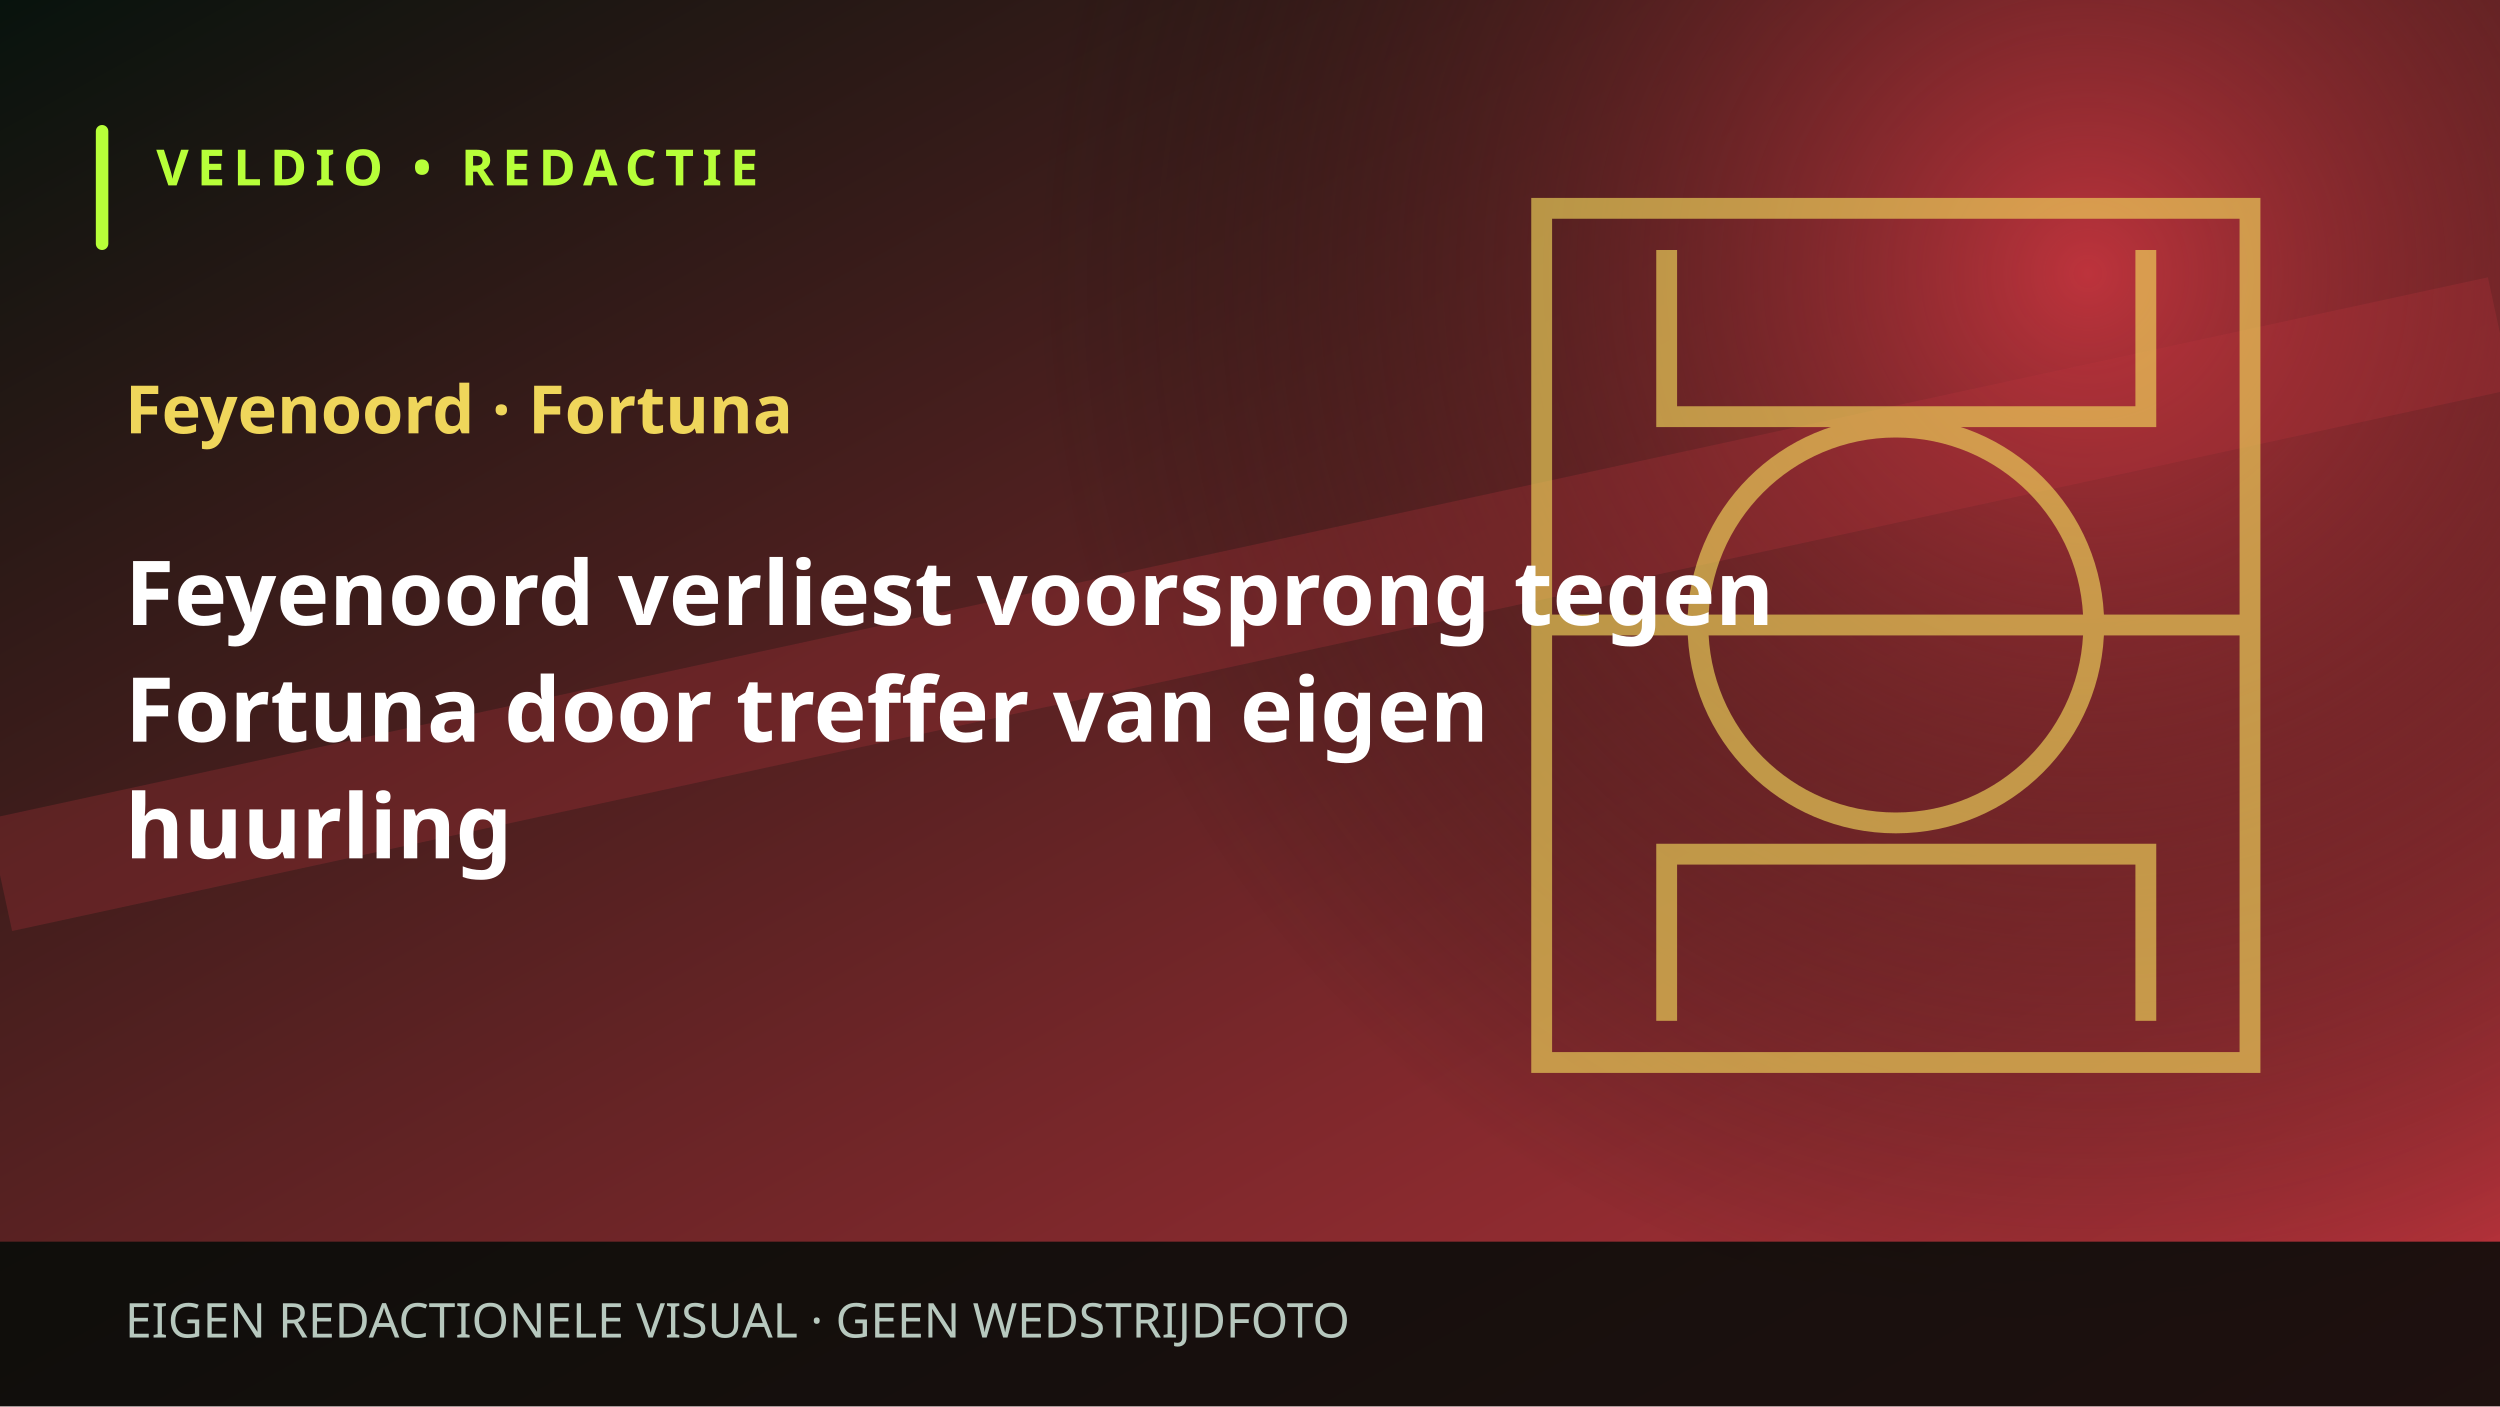
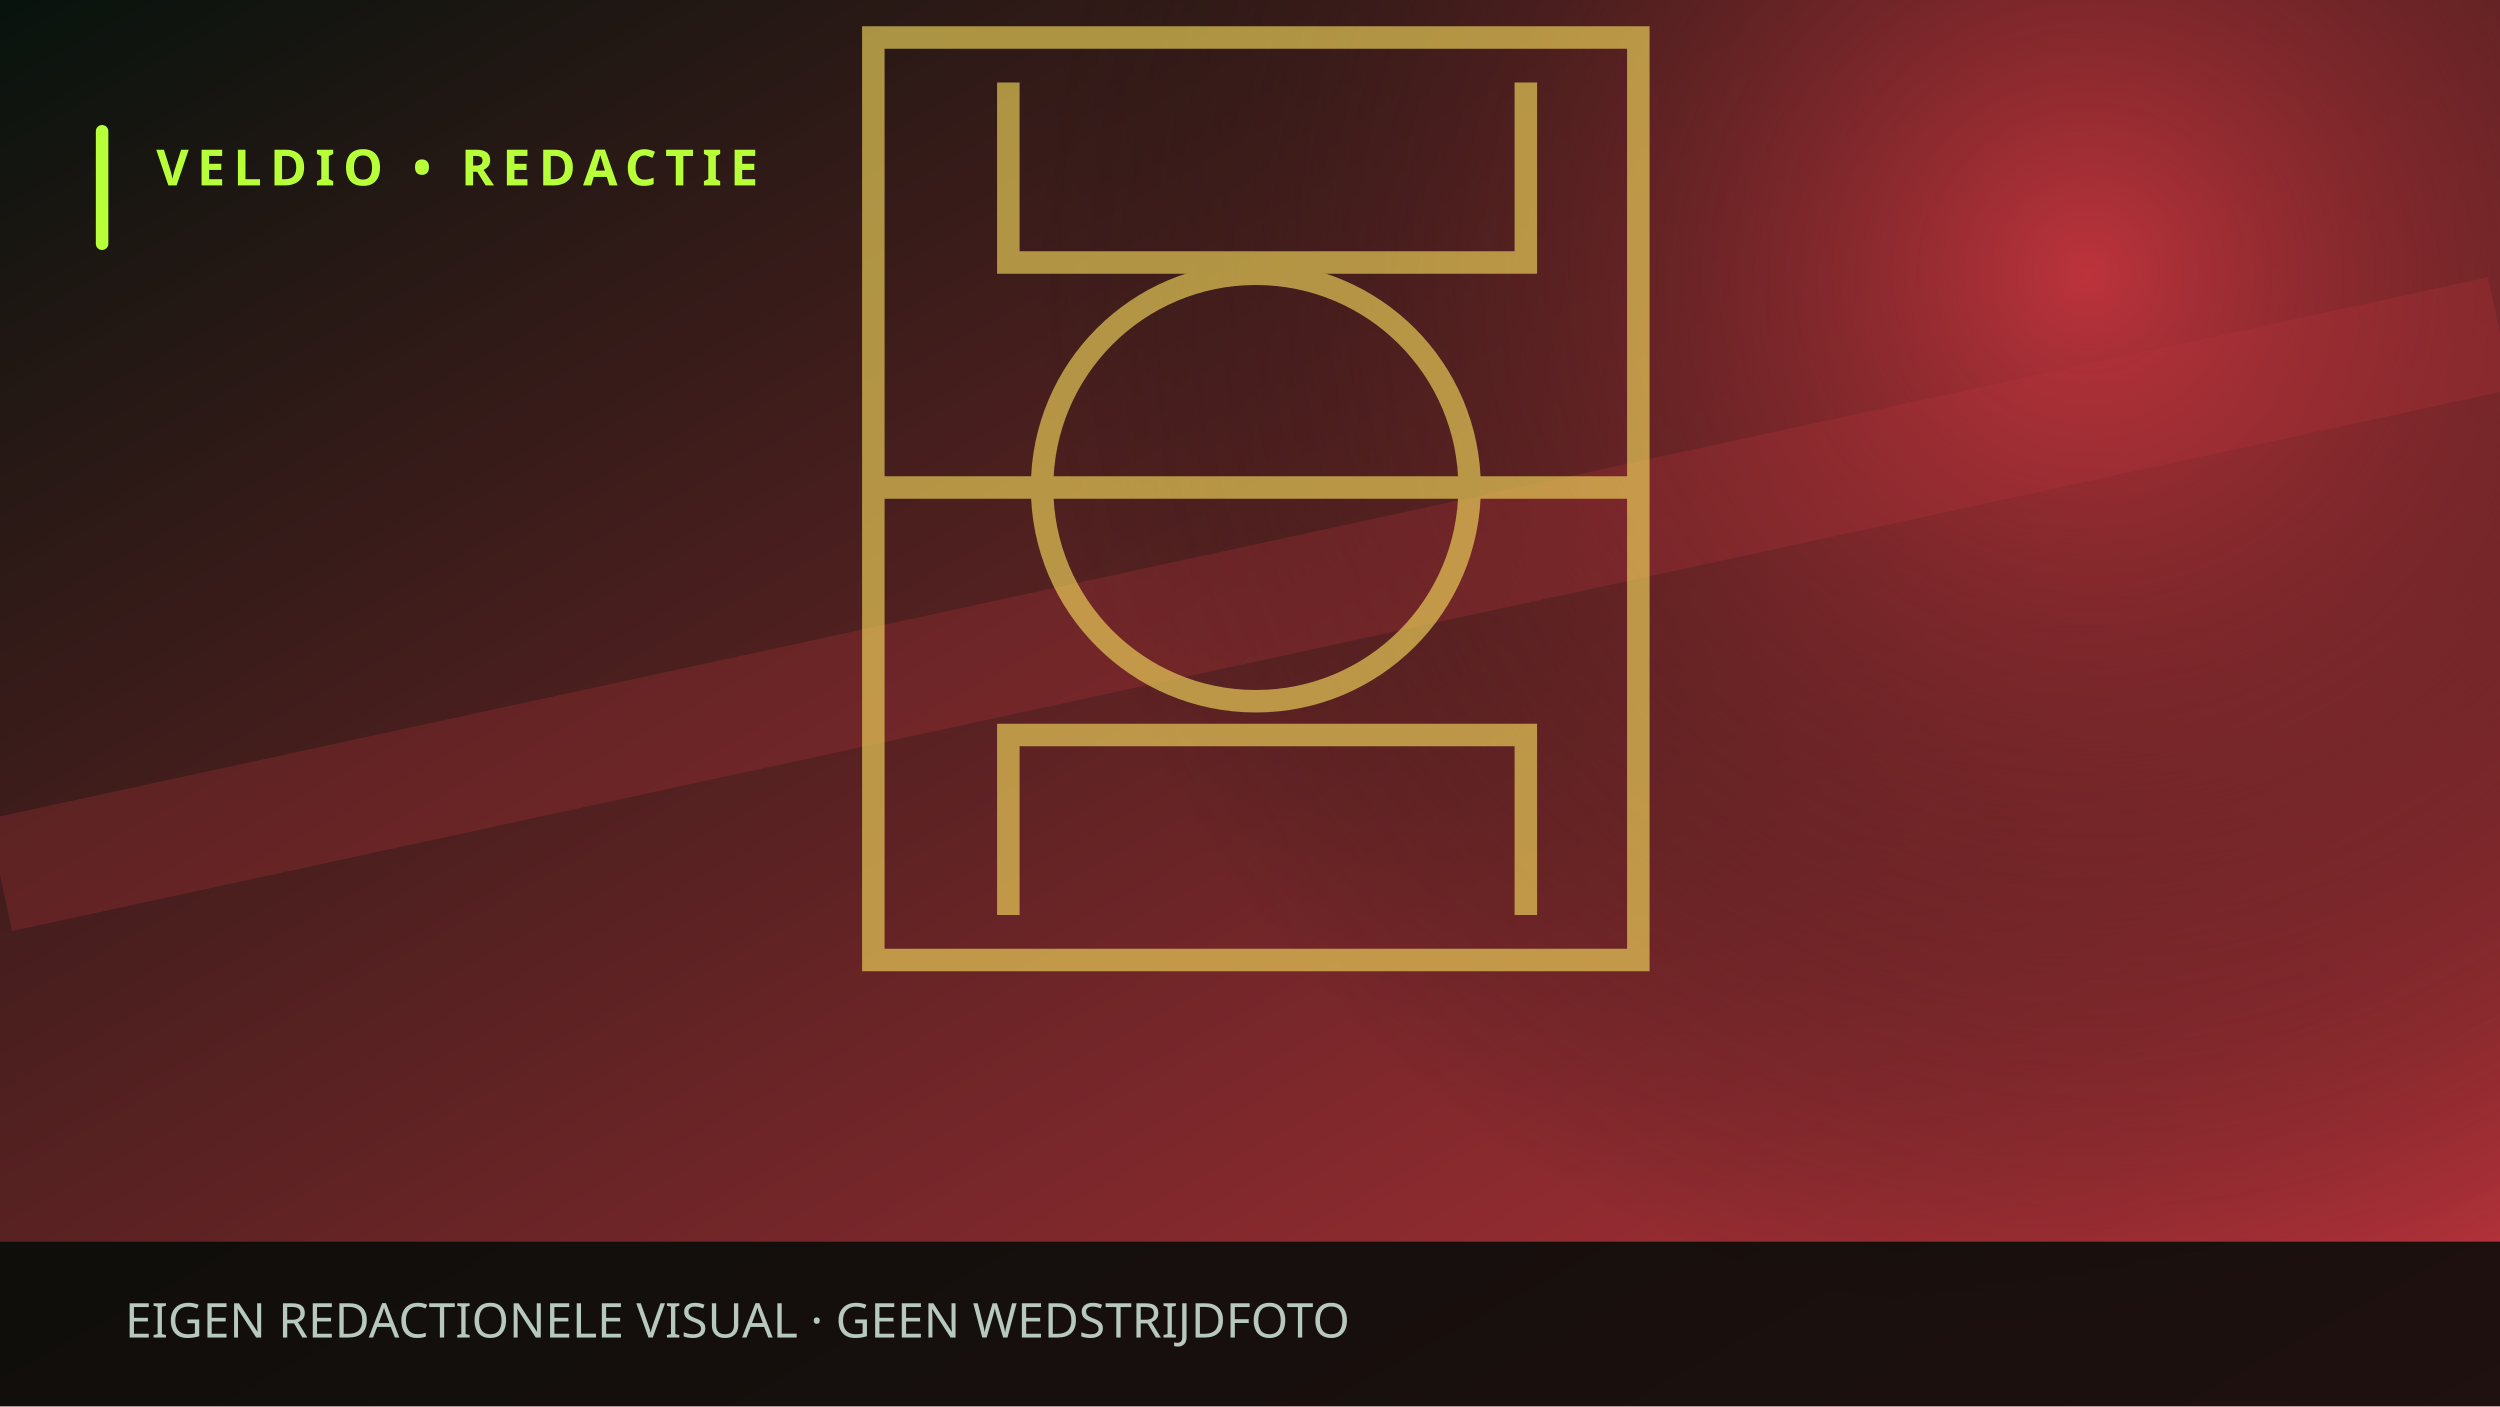
<svg xmlns="http://www.w3.org/2000/svg" width="1200" height="675">
  <defs>
-     <linearGradient id="b" x2="1" y2="1">
+     <linearGradient id="b" x1="0" y1="0" x2="1" y2="1">
      <stop stop-color="#08130d" />
      <stop offset="1" stop-color="#bd333c" />
    </linearGradient>
    <radialGradient id="g">
      <stop stop-color="#bd333c" />
      <stop offset="1" stop-color="#08110a" stop-opacity="0" />
    </radialGradient>
  </defs>
  <rect width="1200" height="675" fill="url(#b)" />
  <circle cx="1000" cy="134" r="500" fill="url(#g)" />
  <path d="M0 420L1200 160" stroke="#bd333c" stroke-width="55" opacity=".25" />
-   <g fill="none" stroke="#efd65b" stroke-width="10" opacity=".65">
+   <g transform="translate(-380 -90) scale(1.08)" fill="none" stroke="#efd65b" stroke-width="10" opacity=".65">
    <path d="M740 100H1080V510H740Z M740 300H1080" />
    <circle cx="910" cy="300" r="95" />
    <path d="M800 120V200H1030V120 M800 490V410H1030V490" />
  </g>
  <rect x="46" y="60" width="6" height="60" rx="3" fill="#b7ff39" />
  <text x="75" y="89" fill="#b7ff39" font-family="sans-serif" font-size="24" font-weight="700" letter-spacing="4">VELDIO • REDACTIE</text>
-   <text x="60" y="208" fill="#efd65b" font-family="sans-serif" font-size="32" font-weight="700">Feyenoord · Fortuna</text>
-   <text x="60" y="300" fill="#fff" font-family="sans-serif" font-size="43" font-weight="700">Feyenoord verliest voorsprong tegen</text>
-   <text x="60" y="356" fill="#fff" font-family="sans-serif" font-size="43" font-weight="700">Fortuna door treffer van eigen</text>
-   <text x="60" y="412" fill="#fff" font-family="sans-serif" font-size="43" font-weight="700">huurling</text>
  <rect x="0" y="596" width="1200" height="79" fill="#030b08" fill-opacity=".85" />
  <text x="60" y="642" fill="#b7c8be" font-family="sans-serif" font-size="23">EIGEN REDACTIONELE VISUAL · GEEN WEDSTRIJDFOTO</text>
</svg>
